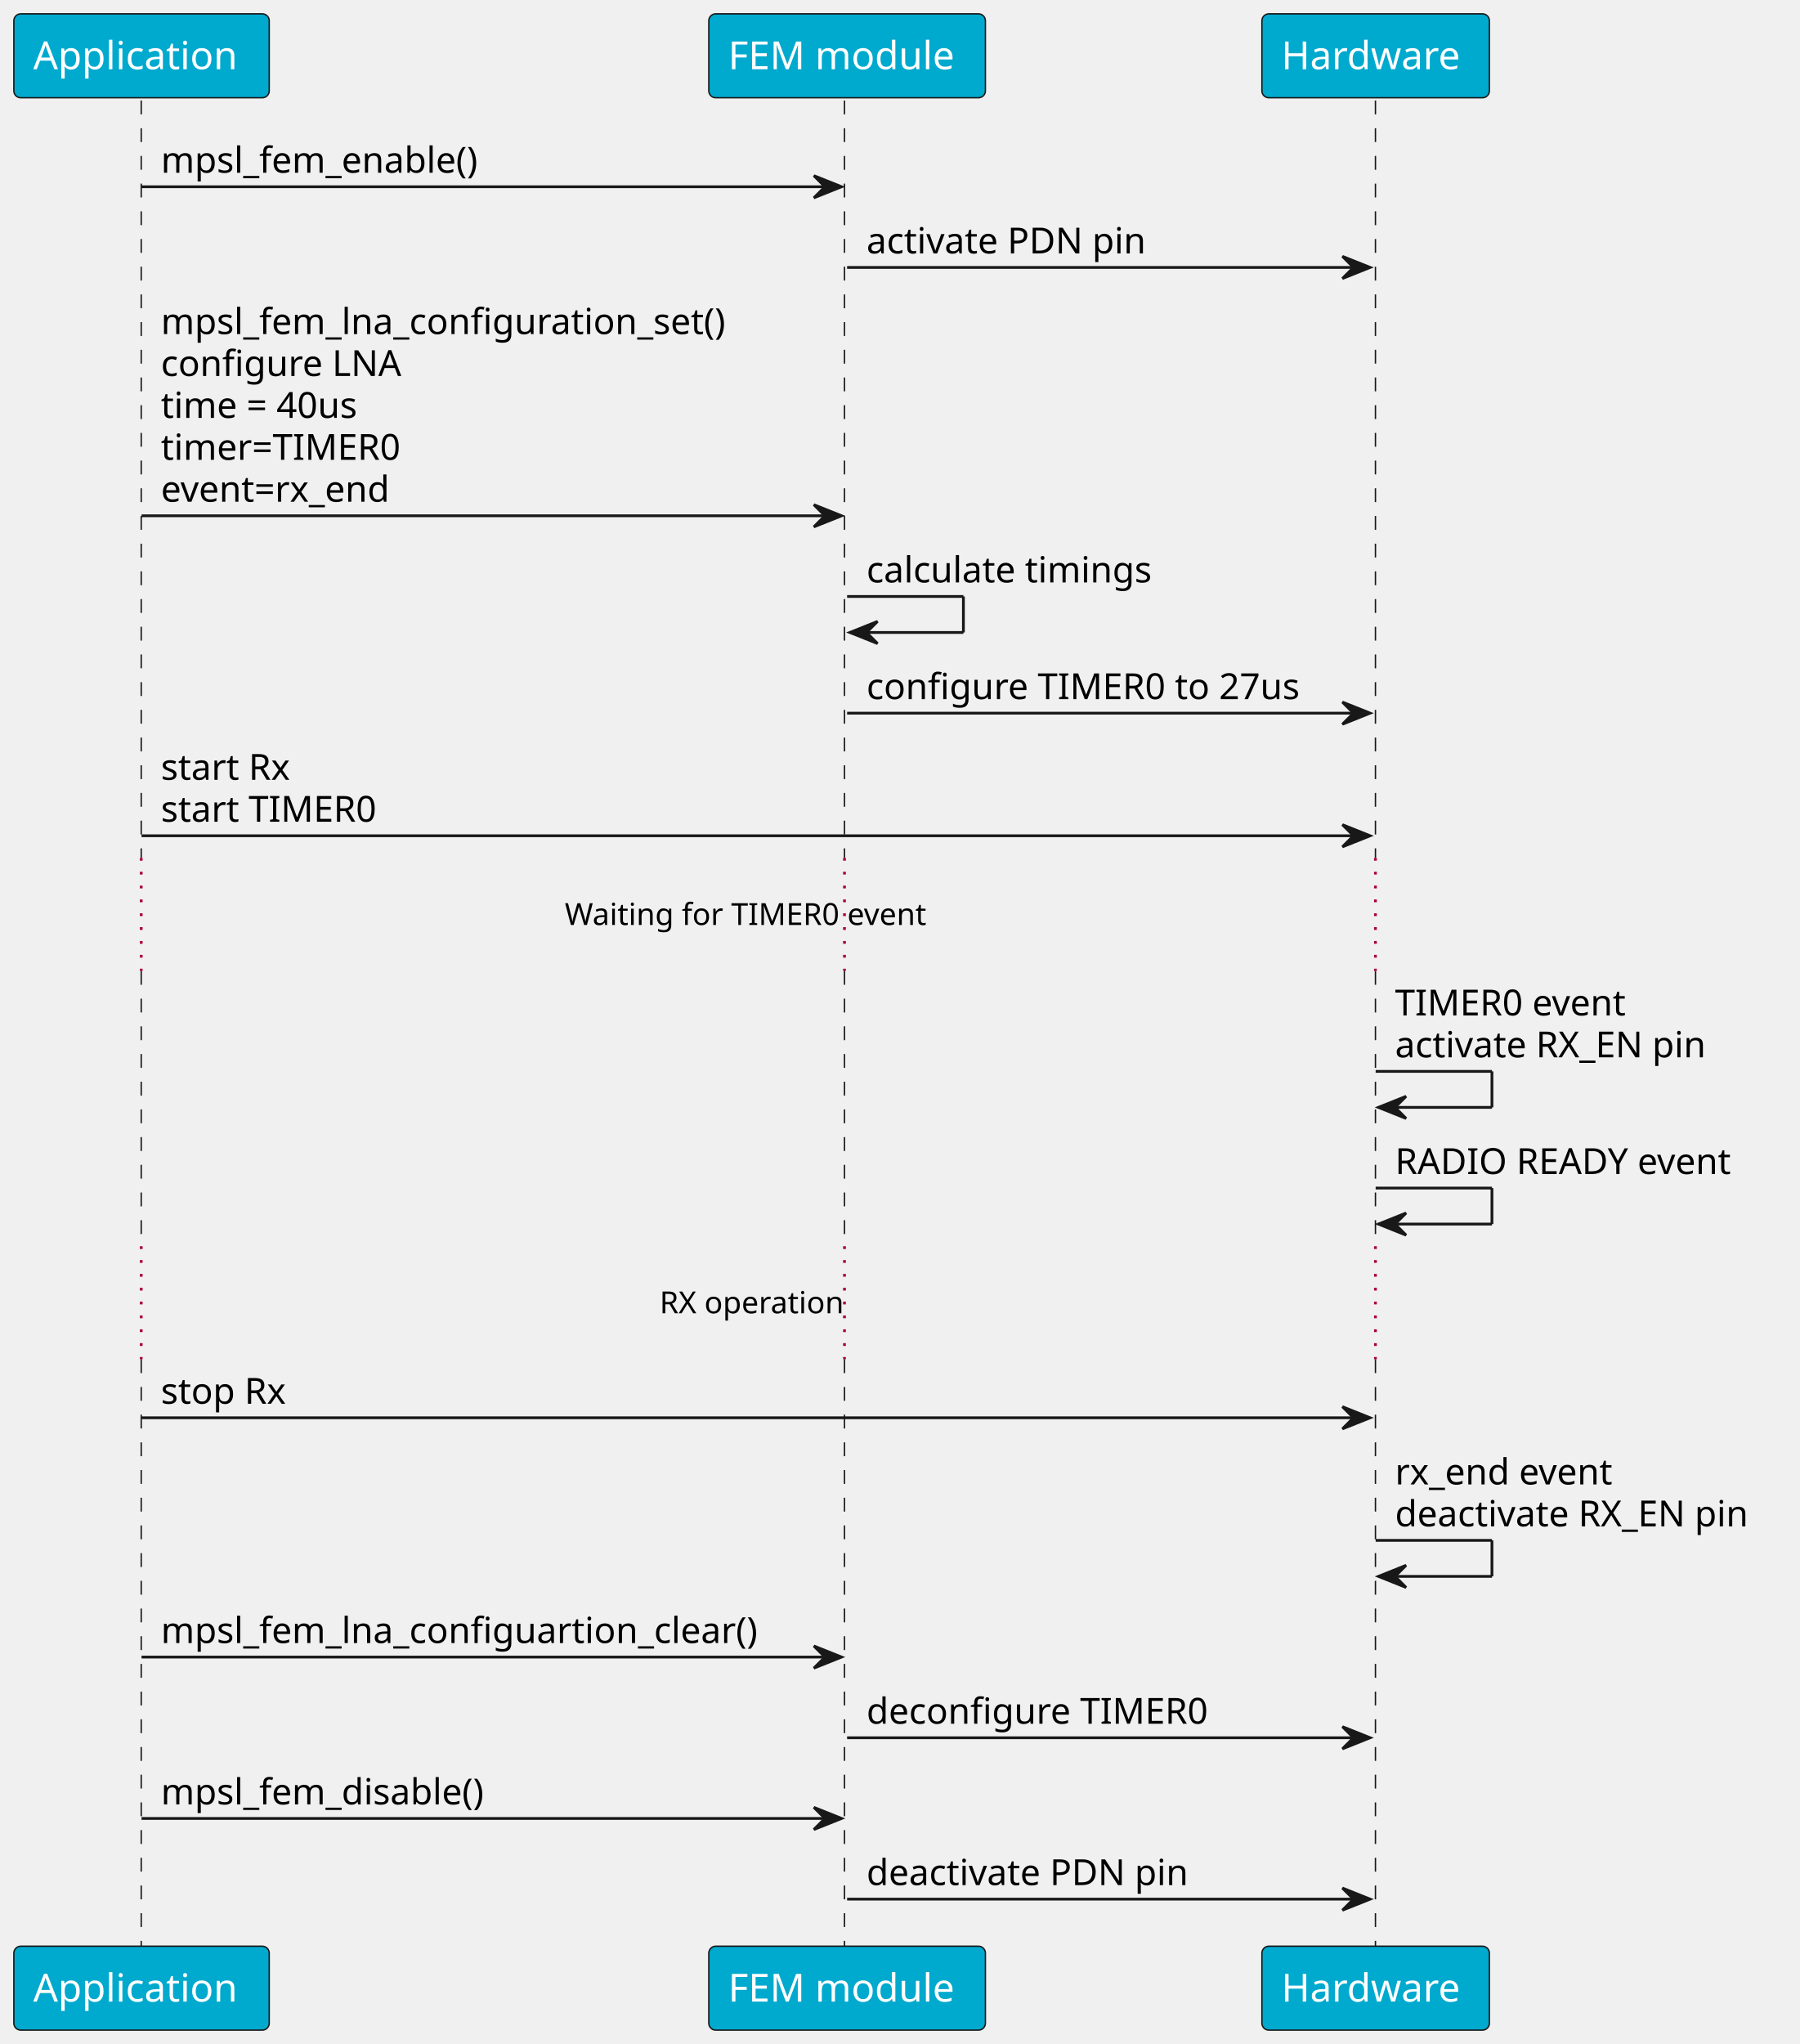
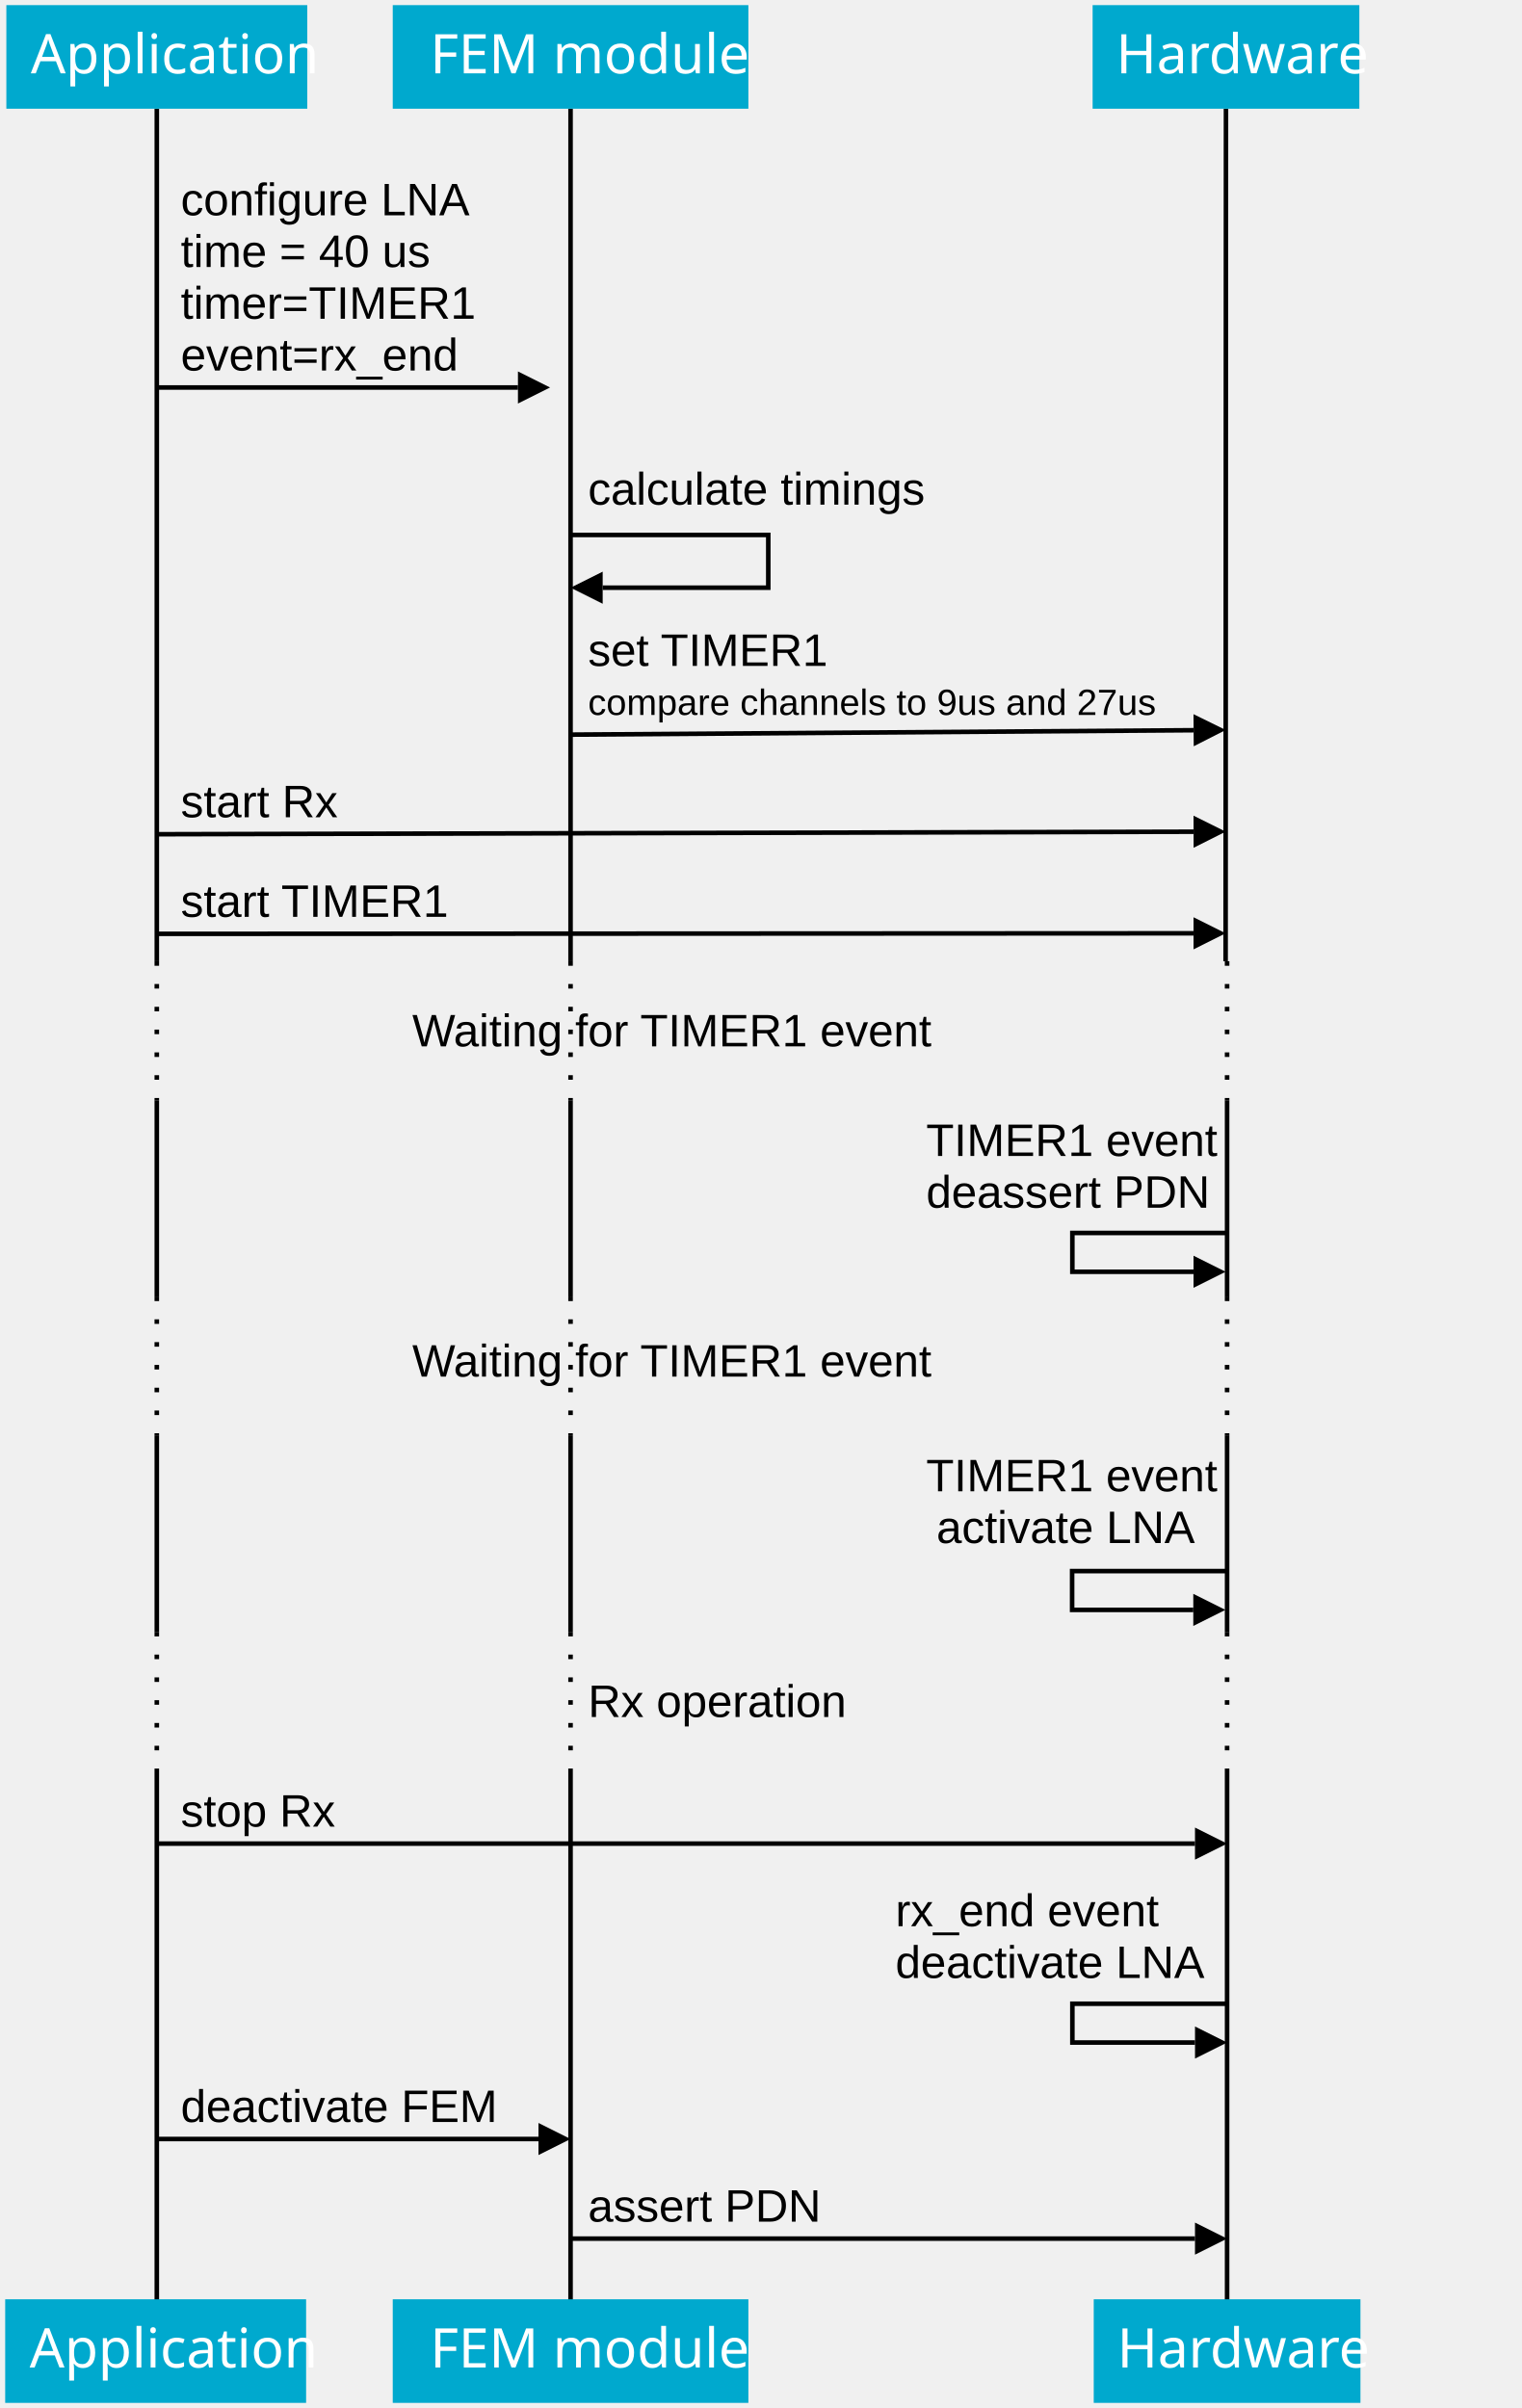
- <svg xmlns="http://www.w3.org/2000/svg" contentStyleType="text/css" data-diagram-type="SEQUENCE" height="738px" preserveAspectRatio="none" style="width:650px;height:738px;background:#FFFFFF;" version="1.1" viewBox="0 0 650 738" width="650px" zoomAndPan="magnify">
-   <defs />
+ <svg xmlns="http://www.w3.org/2000/svg" xmlns:xlink="http://www.w3.org/1999/xlink" width="4.634in" height="7.336in" viewBox="0 0 333.63 528.208" xml:space="preserve" color-interpolation-filters="sRGB" class="st11">
+   <style type="text/css">
+ 	
+ 		.st1 {stroke:#000000;stroke-linecap:butt;stroke-width:1}
+ 		.st2 {stroke:#000000;stroke-dasharray:1,4;stroke-linecap:butt;stroke-width:1}
+ 		.st3 {fill:#00a9ce;stroke:none;stroke-linecap:butt;stroke-width:1.125}
+ 		.st4 {fill:#ffffff;font-family:Calibri;font-size:1em}
+ 		.st5 {marker-end:url(#mrkr4-78);stroke:#000000;stroke-linecap:butt;stroke-width:1}
+ 		.st6 {fill:#000000;fill-opacity:1;stroke:#000000;stroke-opacity:1;stroke-width:0.284}
+ 		.st7 {fill:none;stroke:none;stroke-linecap:butt;stroke-width:0.75}
+ 		.st8 {fill:#000000;font-family:Arial;font-size:0.833em}
+ 		.st9 {fill:none;stroke:none;stroke-linecap:butt;stroke-width:1}
+ 		.st10 {fill:#000000;font-family:Arial;font-size:0.667em}
+ 		.st11 {fill:none;fill-rule:evenodd;font-size:12px;overflow:visible;stroke-linecap:square;stroke-miterlimit:3}
+ 	
+ 	</style>
+   <defs id="Markers">
+     <g id="lend4">
+       <path d="M 2 1 L 0 0 L 2 -1 L 2 1 " style="stroke:none" />
+     </g>
+     <marker id="mrkr4-78" class="st6" refX="-7.04" orient="auto" markerUnits="strokeWidth" overflow="visible">
+       <use xlink:href="#lend4" transform="scale(-3.52,-3.52) " />
+     </marker>
+   </defs>
  <g>
-     <g>
-       <rect fill="transparent" height="273.461" width="8" x="47.112" y="36.297" />
-       <line style="stroke:#181818;stroke-width:0.5;stroke-dasharray:5.0,5.0;" x1="51" x2="51" y1="36.297" y2="309.758" />
-     </g>
-     <line style="stroke:#A80036;stroke-width:1;stroke-dasharray:1.0,4.0;" x1="51" x2="51" y1="309.758" y2="350.562" />
-     <g>
-       <rect fill="transparent" height="99.398" width="8" x="47.112" y="350.562" />
-       <line style="stroke:#181818;stroke-width:0.5;stroke-dasharray:5.0,5.0;" x1="51" x2="51" y1="350.562" y2="449.961" />
-     </g>
-     <line style="stroke:#A80036;stroke-width:1;stroke-dasharray:1.0,4.0;" x1="51" x2="51" y1="449.961" y2="490.766" />
-     <g>
-       <rect fill="transparent" height="212.93" width="8" x="47.112" y="490.766" />
-       <line style="stroke:#181818;stroke-width:0.5;stroke-dasharray:5.0,5.0;" x1="51" x2="51" y1="490.766" y2="703.695" />
-     </g>
-     <g>
-       <rect fill="transparent" height="273.461" width="8" x="301.913" y="36.297" />
-       <line style="stroke:#181818;stroke-width:0.5;stroke-dasharray:5.0,5.0;" x1="304.966" x2="304.966" y1="36.297" y2="309.758" />
-     </g>
-     <line style="stroke:#A80036;stroke-width:1;stroke-dasharray:1.0,4.0;" x1="304.966" x2="304.966" y1="309.758" y2="350.562" />
-     <g>
-       <rect fill="transparent" height="99.398" width="8" x="301.913" y="350.562" />
-       <line style="stroke:#181818;stroke-width:0.5;stroke-dasharray:5.0,5.0;" x1="304.966" x2="304.966" y1="350.562" y2="449.961" />
-     </g>
-     <line style="stroke:#A80036;stroke-width:1;stroke-dasharray:1.0,4.0;" x1="304.966" x2="304.966" y1="449.961" y2="490.766" />
-     <g>
-       <rect fill="transparent" height="212.93" width="8" x="301.913" y="490.766" />
-       <line style="stroke:#181818;stroke-width:0.5;stroke-dasharray:5.0,5.0;" x1="304.966" x2="304.966" y1="490.766" y2="703.695" />
-     </g>
-     <g>
-       <rect fill="transparent" height="273.461" width="8" x="492.786" y="36.297" />
-       <line style="stroke:#181818;stroke-width:0.5;stroke-dasharray:5.0,5.0;" x1="496.712" x2="496.712" y1="36.297" y2="309.758" />
-     </g>
-     <line style="stroke:#A80036;stroke-width:1;stroke-dasharray:1.0,4.0;" x1="496.712" x2="496.712" y1="309.758" y2="350.562" />
-     <g>
-       <rect fill="transparent" height="99.398" width="8" x="492.786" y="350.562" />
-       <line style="stroke:#181818;stroke-width:0.5;stroke-dasharray:5.0,5.0;" x1="496.712" x2="496.712" y1="350.562" y2="449.961" />
-     </g>
-     <line style="stroke:#A80036;stroke-width:1;stroke-dasharray:1.0,4.0;" x1="496.712" x2="496.712" y1="449.961" y2="490.766" />
-     <g>
-       <rect fill="transparent" height="212.93" width="8" x="492.786" y="490.766" />
-       <line style="stroke:#181818;stroke-width:0.5;stroke-dasharray:5.0,5.0;" x1="496.712" x2="496.712" y1="490.766" y2="703.695" />
-     </g>
-     <rect fill="#00A9CE" height="30.297" rx="2.5" ry="2.5" style="stroke:#181818;stroke-width:0.5;" width="92.224" x="5" y="5" />
-     <text fill="#FFFFFF" font-family="sans-serif" font-size="14" lengthAdjust="spacing" textLength="78.224" x="12" y="24.995">Application</text>
-     <rect fill="#00A9CE" height="30.297" rx="2.5" ry="2.5" style="stroke:#181818;stroke-width:0.5;" width="92.224" x="5" y="702.695" />
-     <text fill="#FFFFFF" font-family="sans-serif" font-size="14" lengthAdjust="spacing" textLength="78.224" x="12" y="722.69">Application</text>
-     <rect fill="#00A9CE" height="30.297" rx="2.5" ry="2.5" style="stroke:#181818;stroke-width:0.5;" width="99.894" x="255.966" y="5" />
-     <text fill="#FFFFFF" font-family="sans-serif" font-size="14" lengthAdjust="spacing" textLength="85.894" x="262.966" y="24.995">FEM module</text>
-     <rect fill="#00A9CE" height="30.297" rx="2.5" ry="2.5" style="stroke:#181818;stroke-width:0.5;" width="99.894" x="255.966" y="702.695" />
-     <text fill="#FFFFFF" font-family="sans-serif" font-size="14" lengthAdjust="spacing" textLength="85.894" x="262.966" y="722.69">FEM module</text>
-     <rect fill="#00A9CE" height="30.297" rx="2.5" ry="2.5" style="stroke:#181818;stroke-width:0.5;" width="82.147" x="455.712" y="5" />
-     <text fill="#FFFFFF" font-family="sans-serif" font-size="14" lengthAdjust="spacing" textLength="68.147" x="462.712" y="24.995">Hardware</text>
-     <rect fill="#00A9CE" height="30.297" rx="2.5" ry="2.5" style="stroke:#181818;stroke-width:0.5;" width="82.147" x="455.712" y="702.695" />
-     <text fill="#FFFFFF" font-family="sans-serif" font-size="14" lengthAdjust="spacing" textLength="68.147" x="462.712" y="722.69">Hardware</text>
-     <polygon fill="#181818" points="293.913,63.43,303.913,67.43,293.913,71.43,297.913,67.43" style="stroke:#181818;stroke-width:1;" />
-     <line style="stroke:#181818;stroke-width:1;" x1="51.112" x2="299.913" y1="67.43" y2="67.43" />
-     <text fill="#000000" font-family="sans-serif" font-size="13" lengthAdjust="spacing" textLength="123.748" x="58.112" y="62.364">mpsl_fem_enable()</text>
-     <polygon fill="#181818" points="484.786,92.562,494.786,96.562,484.786,100.562,488.786,96.562" style="stroke:#181818;stroke-width:1;" />
-     <line style="stroke:#181818;stroke-width:1;" x1="305.913" x2="490.786" y1="96.562" y2="96.562" />
-     <text fill="#000000" font-family="sans-serif" font-size="13" lengthAdjust="spacing" textLength="108.519" x="312.913" y="91.497">activate PDN pin</text>
-     <polygon fill="#181818" points="293.913,182.227,303.913,186.227,293.913,190.227,297.913,186.227" style="stroke:#181818;stroke-width:1;" />
-     <line style="stroke:#181818;stroke-width:1;" x1="51.112" x2="299.913" y1="186.227" y2="186.227" />
-     <text fill="#000000" font-family="sans-serif" font-size="13" lengthAdjust="spacing" textLength="218.601" x="58.112" y="120.629">mpsl_fem_lna_configuration_set()</text>
-     <text fill="#000000" font-family="sans-serif" font-size="13" lengthAdjust="spacing" textLength="91.356" x="58.112" y="135.762">configure LNA</text>
-     <text fill="#000000" font-family="sans-serif" font-size="13" lengthAdjust="spacing" textLength="80.082" x="58.112" y="150.895">time = 40us</text>
-     <text fill="#000000" font-family="sans-serif" font-size="13" lengthAdjust="spacing" textLength="94.117" x="58.112" y="166.028">timer=TIMER0</text>
-     <text fill="#000000" font-family="sans-serif" font-size="13" lengthAdjust="spacing" textLength="91.946" x="58.112" y="181.161">event=rx_end</text>
-     <line style="stroke:#181818;stroke-width:1;" x1="305.913" x2="347.913" y1="215.359" y2="215.359" />
-     <line style="stroke:#181818;stroke-width:1;" x1="347.913" x2="347.913" y1="215.359" y2="228.359" />
-     <line style="stroke:#181818;stroke-width:1;" x1="306.913" x2="347.913" y1="228.359" y2="228.359" />
-     <polygon fill="#181818" points="316.913,224.359,306.913,228.359,316.913,232.359,312.913,228.359" style="stroke:#181818;stroke-width:1;" />
-     <text fill="#000000" font-family="sans-serif" font-size="13" lengthAdjust="spacing" textLength="111.166" x="312.913" y="210.293">calculate timings</text>
-     <polygon fill="#181818" points="484.786,253.492,494.786,257.492,484.786,261.492,488.786,257.492" style="stroke:#181818;stroke-width:1;" />
-     <line style="stroke:#181818;stroke-width:1;" x1="305.913" x2="490.786" y1="257.492" y2="257.492" />
-     <text fill="#000000" font-family="sans-serif" font-size="13" lengthAdjust="spacing" textLength="166.874" x="312.913" y="252.426">configure TIMER0 to 27us</text>
-     <polygon fill="#181818" points="484.786,297.758,494.786,301.758,484.786,305.758,488.786,301.758" style="stroke:#181818;stroke-width:1;" />
-     <line style="stroke:#181818;stroke-width:1;" x1="51.112" x2="490.786" y1="301.758" y2="301.758" />
-     <text fill="#000000" font-family="sans-serif" font-size="13" lengthAdjust="spacing" textLength="51.137" x="58.112" y="281.559">start Rx</text>
-     <text fill="#000000" font-family="sans-serif" font-size="13" lengthAdjust="spacing" textLength="82.919" x="58.112" y="296.692">start TIMER0</text>
-     <text fill="#000000" font-family="sans-serif" font-size="11" lengthAdjust="spacing" textLength="139.987" x="203.956" y="333.968">Waiting for TIMER0 event</text>
-     <line style="stroke:#181818;stroke-width:1;" x1="496.786" x2="538.786" y1="386.828" y2="386.828" />
-     <line style="stroke:#181818;stroke-width:1;" x1="538.786" x2="538.786" y1="386.828" y2="399.828" />
-     <line style="stroke:#181818;stroke-width:1;" x1="497.786" x2="538.786" y1="399.828" y2="399.828" />
-     <polygon fill="#181818" points="507.786,395.828,497.786,399.828,507.786,403.828,503.786,399.828" style="stroke:#181818;stroke-width:1;" />
-     <text fill="#000000" font-family="sans-serif" font-size="13" lengthAdjust="spacing" textLength="89.667" x="503.786" y="366.629">TIMER0 event</text>
-     <text fill="#000000" font-family="sans-serif" font-size="13" lengthAdjust="spacing" textLength="123.322" x="503.786" y="381.762">activate RX_EN pin</text>
-     <line style="stroke:#181818;stroke-width:1;" x1="496.786" x2="538.786" y1="428.961" y2="428.961" />
-     <line style="stroke:#181818;stroke-width:1;" x1="538.786" x2="538.786" y1="428.961" y2="441.961" />
-     <line style="stroke:#181818;stroke-width:1;" x1="497.786" x2="538.786" y1="441.961" y2="441.961" />
-     <polygon fill="#181818" points="507.786,437.961,497.786,441.961,507.786,445.961,503.786,441.961" style="stroke:#181818;stroke-width:1;" />
-     <text fill="#000000" font-family="sans-serif" font-size="13" lengthAdjust="spacing" textLength="131.384" x="503.786" y="423.895">RADIO READY event</text>
-     <text fill="#000000" font-family="sans-serif" font-size="11" lengthAdjust="spacing" textLength="71.489" x="238.204" y="474.171">RX operation</text>
-     <polygon fill="#181818" points="484.786,507.898,494.786,511.898,484.786,515.898,488.786,511.898" style="stroke:#181818;stroke-width:1;" />
-     <line style="stroke:#181818;stroke-width:1;" x1="51.112" x2="490.786" y1="511.898" y2="511.898" />
-     <text fill="#000000" font-family="sans-serif" font-size="13" lengthAdjust="spacing" textLength="48.934" x="58.112" y="506.832">stop Rx</text>
-     <line style="stroke:#181818;stroke-width:1;" x1="496.786" x2="538.786" y1="556.164" y2="556.164" />
-     <line style="stroke:#181818;stroke-width:1;" x1="538.786" x2="538.786" y1="556.164" y2="569.164" />
-     <line style="stroke:#181818;stroke-width:1;" x1="497.786" x2="538.786" y1="569.164" y2="569.164" />
-     <polygon fill="#181818" points="507.786,565.164,497.786,569.164,507.786,573.164,503.786,569.164" style="stroke:#181818;stroke-width:1;" />
-     <text fill="#000000" font-family="sans-serif" font-size="13" lengthAdjust="spacing" textLength="85.186" x="503.786" y="535.965">rx_end event</text>
-     <text fill="#000000" font-family="sans-serif" font-size="13" lengthAdjust="spacing" textLength="139.572" x="503.786" y="551.098">deactivate RX_EN pin</text>
-     <polygon fill="#181818" points="293.913,594.297,303.913,598.297,293.913,602.297,297.913,598.297" style="stroke:#181818;stroke-width:1;" />
-     <line style="stroke:#181818;stroke-width:1;" x1="51.112" x2="299.913" y1="598.297" y2="598.297" />
-     <text fill="#000000" font-family="sans-serif" font-size="13" lengthAdjust="spacing" textLength="230.801" x="58.112" y="593.231">mpsl_fem_lna_configuartion_clear()</text>
-     <polygon fill="#181818" points="484.786,623.43,494.786,627.43,484.786,631.43,488.786,627.43" style="stroke:#181818;stroke-width:1;" />
-     <line style="stroke:#181818;stroke-width:1;" x1="305.913" x2="490.786" y1="627.43" y2="627.43" />
-     <text fill="#000000" font-family="sans-serif" font-size="13" lengthAdjust="spacing" textLength="130.254" x="312.913" y="622.364">deconfigure TIMER0</text>
-     <polygon fill="#181818" points="293.913,652.562,303.913,656.562,293.913,660.562,297.913,656.562" style="stroke:#181818;stroke-width:1;" />
-     <line style="stroke:#181818;stroke-width:1;" x1="51.112" x2="299.913" y1="656.562" y2="656.562" />
-     <text fill="#000000" font-family="sans-serif" font-size="13" lengthAdjust="spacing" textLength="126.147" x="58.112" y="651.497">mpsl_fem_disable()</text>
-     <polygon fill="#181818" points="484.786,681.695,494.786,685.695,484.786,689.695,488.786,685.695" style="stroke:#181818;stroke-width:1;" />
-     <line style="stroke:#181818;stroke-width:1;" x1="305.913" x2="490.786" y1="685.695" y2="685.695" />
-     <text fill="#000000" font-family="sans-serif" font-size="13" lengthAdjust="spacing" textLength="124.769" x="312.913" y="680.629">deactivate PDN pin</text>
+     <g id="shape1402-1" transform="translate(562.589,23.8477) rotate(90)">
+       <path d="M0 528.21 L187 528.21" class="st1" />
+     </g>
+     <g id="shape1403-4" transform="translate(562.589,210.844) rotate(90)">
+       <path d="M0 528.21 L30.6 528.21" class="st2" />
+     </g>
+     <g id="shape1404-7" transform="translate(562.589,241.447) rotate(90)">
+       <path d="M0 528.21 L42.95 528.21" class="st1" />
+     </g>
+     <g id="shape1405-10" transform="translate(562.589,284.396) rotate(90)">
+       <path d="M0 528.21 L30.6 528.21" class="st2" />
+     </g>
+     <g id="shape1406-13" transform="translate(562.589,315) rotate(90)">
+       <path d="M0 528.21 L42.95 528.21" class="st1" />
+     </g>
+     <g id="shape1407-16" transform="translate(562.589,357.949) rotate(90)">
+       <path d="M0 528.21 L30.6 528.21" class="st2" />
+     </g>
+     <g id="shape1408-19" transform="translate(562.589,388.553) rotate(90)">
+       <path d="M0 528.21 L116 528.21" class="st1" />
+     </g>
+     <g id="shape1409-22" transform="translate(653.339,23.8477) rotate(90)">
+       <path d="M0 528.21 L187 528.21" class="st1" />
+     </g>
+     <g id="shape1410-25" transform="translate(653.339,210.844) rotate(90)">
+       <path d="M0 528.21 L30.6 528.21" class="st2" />
+     </g>
+     <g id="shape1411-28" transform="translate(653.339,241.447) rotate(90)">
+       <path d="M0 528.21 L42.95 528.21" class="st1" />
+     </g>
+     <g id="shape1412-31" transform="translate(653.339,284.396) rotate(90)">
+       <path d="M0 528.21 L30.6 528.21" class="st2" />
+     </g>
+     <g id="shape1413-34" transform="translate(653.339,315) rotate(90)">
+       <path d="M0 528.21 L42.95 528.21" class="st1" />
+     </g>
+     <g id="shape1414-37" transform="translate(653.339,357.949) rotate(90)">
+       <path d="M0 528.21 L30.6 528.21" class="st2" />
+     </g>
+     <g id="shape1415-40" transform="translate(653.339,388.553) rotate(90)">
+       <path d="M0 528.21 L116 528.21" class="st1" />
+     </g>
+     <g id="shape1416-43" transform="translate(797.095,24.0728) rotate(90.0244)">
+       <path d="M0 528.21 L187 528.21" class="st1" />
+     </g>
+     <g id="shape1417-46" transform="translate(797.339,210.844) rotate(90)">
+       <path d="M0 528.21 L30.6 528.21" class="st2" />
+     </g>
+     <g id="shape1418-49" transform="translate(797.339,241.447) rotate(90)">
+       <path d="M0 528.21 L42.95 528.21" class="st1" />
+     </g>
+     <g id="shape1419-52" transform="translate(797.339,284.396) rotate(90)">
+       <path d="M0 528.21 L30.6 528.21" class="st2" />
+     </g>
+     <g id="shape1420-55" transform="translate(797.339,315) rotate(90)">
+       <path d="M0 528.21 L42.95 528.21" class="st1" />
+     </g>
+     <g id="shape1421-58" transform="translate(797.339,357.949) rotate(90)">
+       <path d="M0 528.21 L30.6 528.21" class="st2" />
+     </g>
+     <g id="shape1422-61" transform="translate(797.339,388.553) rotate(90)">
+       <path d="M0 528.21 L116 528.21" class="st1" />
+     </g>
+     <g id="shape1423-64" transform="translate(1.3802,-504.361)">
+       <rect x="0" y="505.486" width="66" height="22.723" class="st3" />
+       <text x="5.36" y="520.45" class="st4">Application</text>
+     </g>
+     <g id="shape1427-67" transform="translate(86.1302,-504.361)">
+       <rect x="0" y="505.486" width="78" height="22.723" class="st3" />
+       <text x="8.2" y="520.45" class="st4">FEM module</text>
+     </g>
+     <g id="shape1433-70" transform="translate(239.636,-504.361)">
+       <rect x="0" y="505.486" width="58.5" height="22.723" class="st3" />
+       <text x="5.15" y="520.45" class="st4">Hardware</text>
+     </g>
+     <g id="shape1438-73" transform="translate(34.3802,-443.212)">
+       <path d="M0 528.21 L79.21 528.21" class="st5" />
+     </g>
+     <g id="shape1439-79" transform="translate(39.6302,-478.136)">
+       <rect x="0" y="516.508" width="69.018" height="11.7" class="st7" />
+       <text x="0" y="525.36" class="st8">configure LNA</text>
+     </g>
+     <g id="shape1440-82" transform="translate(39.6302,-466.786)">
+       <rect x="0" y="516.508" width="69.018" height="11.7" class="st7" />
+       <text x="0" y="525.36" class="st8">time = 40 us</text>
+     </g>
+     <g id="shape1441-85" transform="translate(39.6302,-455.436)">
+       <rect x="0" y="516.508" width="69.018" height="11.7" class="st7" />
+       <text x="0" y="525.36" class="st8">timer=TIMER1</text>
+     </g>
+     <g id="shape1442-88" transform="translate(39.6302,-444.087)">
+       <rect x="0" y="516.508" width="69.018" height="11.7" class="st7" />
+       <text x="0" y="525.36" class="st8">event=rx_end</text>
+     </g>
+     <g id="shape1447-91" transform="translate(128.957,-414.659)">
+       <rect x="0" y="516.508" width="78" height="11.7" class="st7" />
+       <text x="0" y="525.36" class="st8">calculate timings</text>
+     </g>
+     <g id="shape1450-94" transform="translate(121.392,-367.051) rotate(-0.405518)">
+       <path d="M0 528.21 L136.66 528.21" class="st5" />
+     </g>
+     <g id="shape1451-99" transform="translate(128.957,-379.288)">
+       <rect x="0" y="516.508" width="117" height="11.7" class="st7" />
+       <text x="0" y="525.36" class="st8">set TIMER1</text>
+     </g>
+     <g id="shape1452-102" transform="translate(128.957,-367.938)">
+       <rect x="0" y="516.508" width="138.426" height="11.7" class="st9" />
+       <text x="0" y="524.76" class="st10">compare channels to 9us and 27us</text>
+     </g>
+     <g id="shape1454-105" transform="translate(33.0961,-345.213) rotate(-0.139286)">
+       <path d="M0 528.21 L227.4 528.21" class="st5" />
+     </g>
+     <g id="shape1455-110" transform="translate(39.6302,-346.089)">
+       <rect x="0" y="516.508" width="78" height="11.7" class="st7" />
+       <text x="0" y="525.36" class="st8">start Rx</text>
+     </g>
+     <g id="shape1457-113" transform="translate(34.1035,-323.365) rotate(-0.0300095)">
+       <path d="M0 528.21 L227.39 528.21" class="st5" />
+     </g>
+     <g id="shape1458-118" transform="translate(39.6302,-324.239)">
+       <rect x="0" y="516.508" width="117" height="11.7" class="st7" />
+       <text x="0" y="525.36" class="st8">start TIMER1</text>
+     </g>
+     <g id="shape1459-121" transform="translate(90.4087,-296.732)">
+       <rect x="0" y="518.308" width="118.816" height="9.9" class="st7" />
+       <text x="0" y="526.26" class="st8">Waiting for TIMER1 event</text>
+     </g>
+     <g id="shape1464-124" transform="translate(203.13,-271.786)">
+       <rect x="0" y="516.508" width="65.677" height="11.7" class="st7" />
+       <text x="0" y="525.36" class="st8">TIMER1 event</text>
+     </g>
+     <g id="shape1465-127" transform="translate(203.13,-260.436)">
+       <rect x="0" y="516.508" width="65.677" height="11.7" class="st7" />
+       <text x="0" y="525.36" class="st8">deassert PDN</text>
+     </g>
+     <g id="shape1471-130" transform="translate(203.13,-198.233)">
+       <rect x="0" y="516.508" width="65.677" height="11.7" class="st7" />
+       <text x="0" y="525.36" class="st8">TIMER1 event</text>
+     </g>
+     <g id="shape1472-133" transform="translate(205.38,-186.884)">
+       <rect x="0" y="516.508" width="63.426" height="11.7" class="st7" />
+       <text x="0" y="525.36" class="st8">activate LNA</text>
+     </g>
+     <g id="shape1473-136" transform="translate(128.957,-149.626)">
+       <rect x="0" y="518.308" width="63.426" height="9.9" class="st7" />
+       <text x="0" y="526.26" class="st8">Rx operation</text>
+     </g>
+     <g id="shape1475-139" transform="translate(34.3802,-123.806)">
+       <path d="M0 528.21 L227.71 528.21" class="st5" />
+     </g>
+     <g id="shape1476-144" transform="translate(39.6302,-124.68)">
+       <rect x="0" y="516.508" width="68.25" height="11.7" class="st7" />
+       <text x="0" y="525.36" class="st8">stop Rx</text>
+     </g>
+     <g id="shape1481-147" transform="translate(196.38,-102.831)">
+       <rect x="0" y="516.508" width="117" height="11.7" class="st7" />
+       <text x="0" y="525.36" class="st8">rx_end event</text>
+     </g>
+     <g id="shape1482-150" transform="translate(196.38,-91.4812)">
+       <rect x="0" y="516.508" width="136.5" height="11.7" class="st7" />
+       <text x="0" y="525.36" class="st8">deactivate LNA</text>
+     </g>
+     <g id="shape1484-153" transform="translate(34.3802,-59.0072)">
+       <path d="M0 528.21 L83.71 528.21" class="st5" />
+     </g>
+     <g id="shape1485-158" transform="translate(39.6302,-59.8816)">
+       <rect x="0" y="516.508" width="73.125" height="11.7" class="st7" />
+       <text x="0" y="525.36" class="st8">deactivate FEM</text>
+     </g>
+     <g id="shape1487-161" transform="translate(125.13,-37.1575)">
+       <path d="M0 528.21 L136.96 528.21" class="st5" />
+     </g>
+     <g id="shape1488-166" transform="translate(128.957,-38.032)">
+       <rect x="0" y="516.508" width="97.5" height="11.7" class="st7" />
+       <text x="0" y="525.36" class="st8">assert PDN</text>
+     </g>
+     <g id="shape1490-169" transform="translate(118.044,-412.166)">
+       <path d="M7.09 529.51 L50.45 529.51 L50.45 541.08 L14.13 541.08" class="st5" />
+     </g>
+     <g id="shape1491-174" transform="translate(1.125,-1.125)">
+       <rect x="0" y="505.486" width="66" height="22.723" class="st3" />
+       <text x="5.36" y="520.45" class="st4">Application</text>
+     </g>
+     <g id="shape1492-177" transform="translate(86.1302,-1.125)">
+       <rect x="0" y="505.486" width="78" height="22.723" class="st3" />
+       <text x="8.2" y="520.45" class="st4">FEM module</text>
+     </g>
+     <g id="shape1493-180" transform="translate(239.88,-1.125)">
+       <rect x="0" y="505.486" width="58.5" height="22.723" class="st3" />
+       <text x="5.15" y="520.45" class="st4">Hardware</text>
+     </g>
+     <g id="shape1494-183" transform="translate(90.4087,-224.294)">
+       <rect x="0" y="518.308" width="118.816" height="9.9" class="st7" />
+       <text x="0" y="526.26" class="st8">Waiting for TIMER1 event</text>
+     </g>
+     <g id="shape1495-186" transform="translate(261.72,-260.58)">
+       <path d="M7.09 531.04 L-26.53 531.04 L-26.53 539.55 L0.05 539.55" class="st5" />
+     </g>
+     <g id="shape1496-191" transform="translate(261.668,-186.412)">
+       <path d="M7.09 531.04 L-26.53 531.04 L-26.53 539.55 L0.05 539.55" class="st5" />
+     </g>
+     <g id="shape1497-196" transform="translate(262.044,-91.5094)">
+       <path d="M7.09 531.04 L-26.85 531.04 L-26.85 539.55 L0.05 539.55" class="st5" />
+     </g>
  </g>
</svg>
